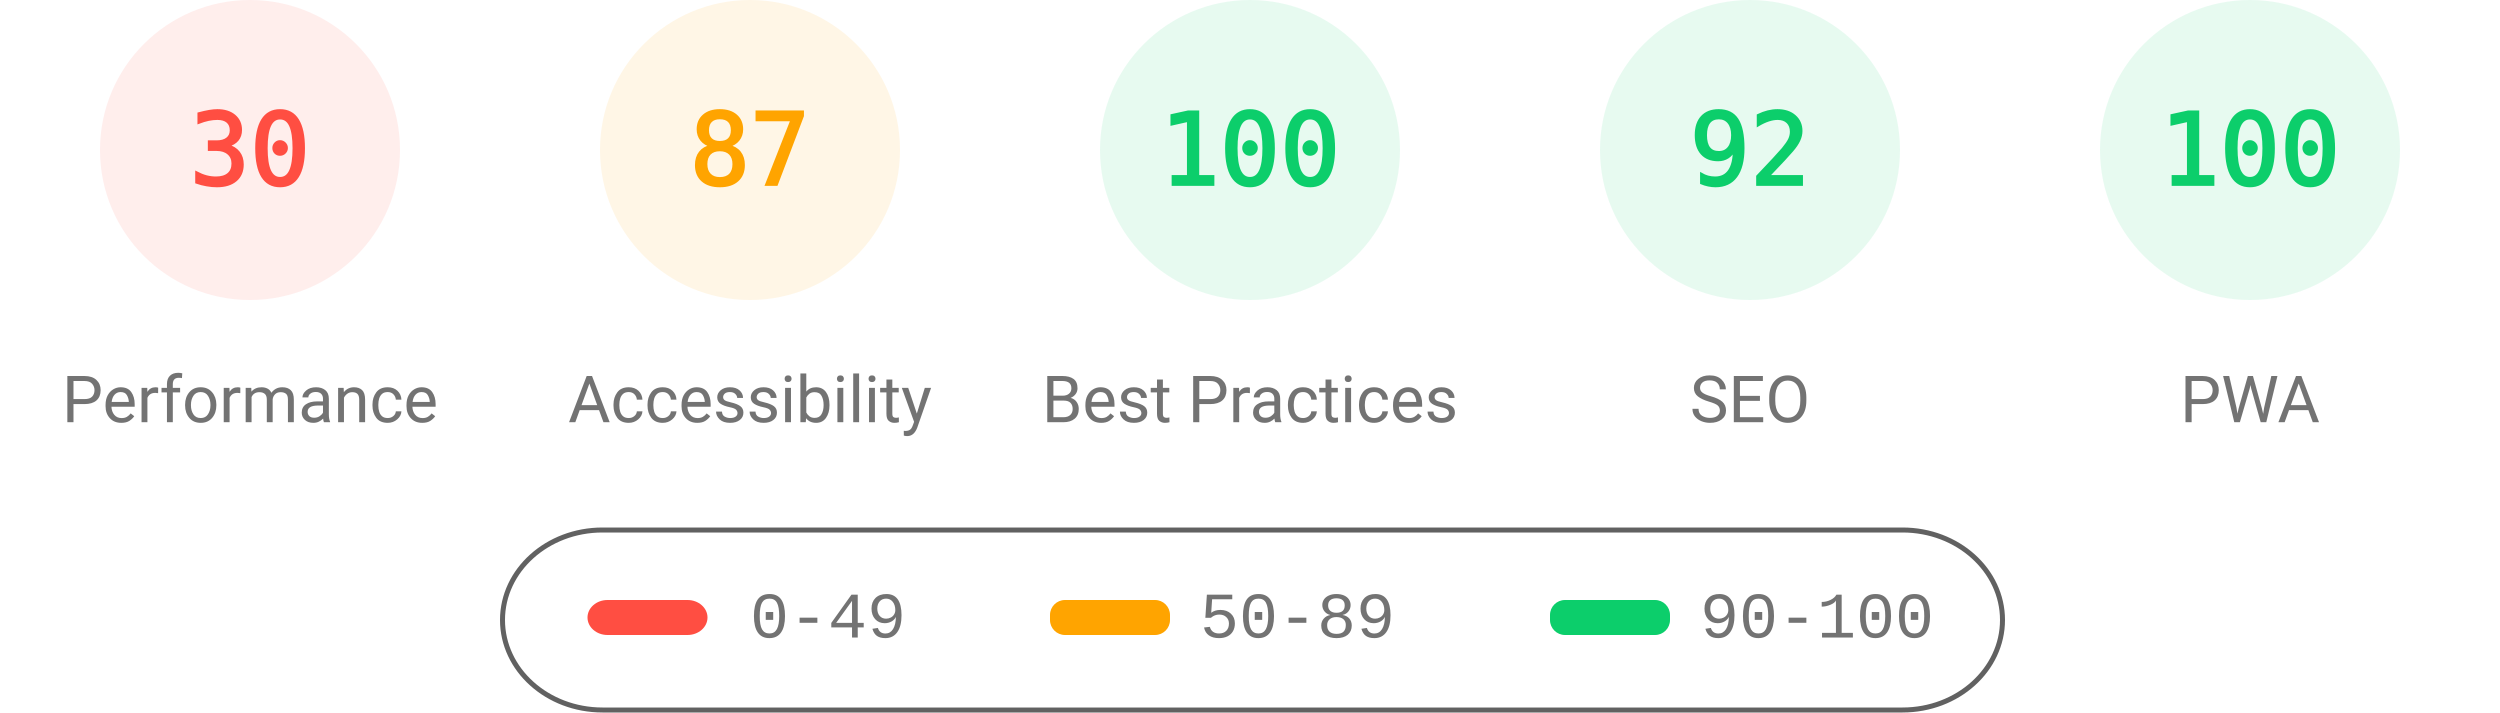
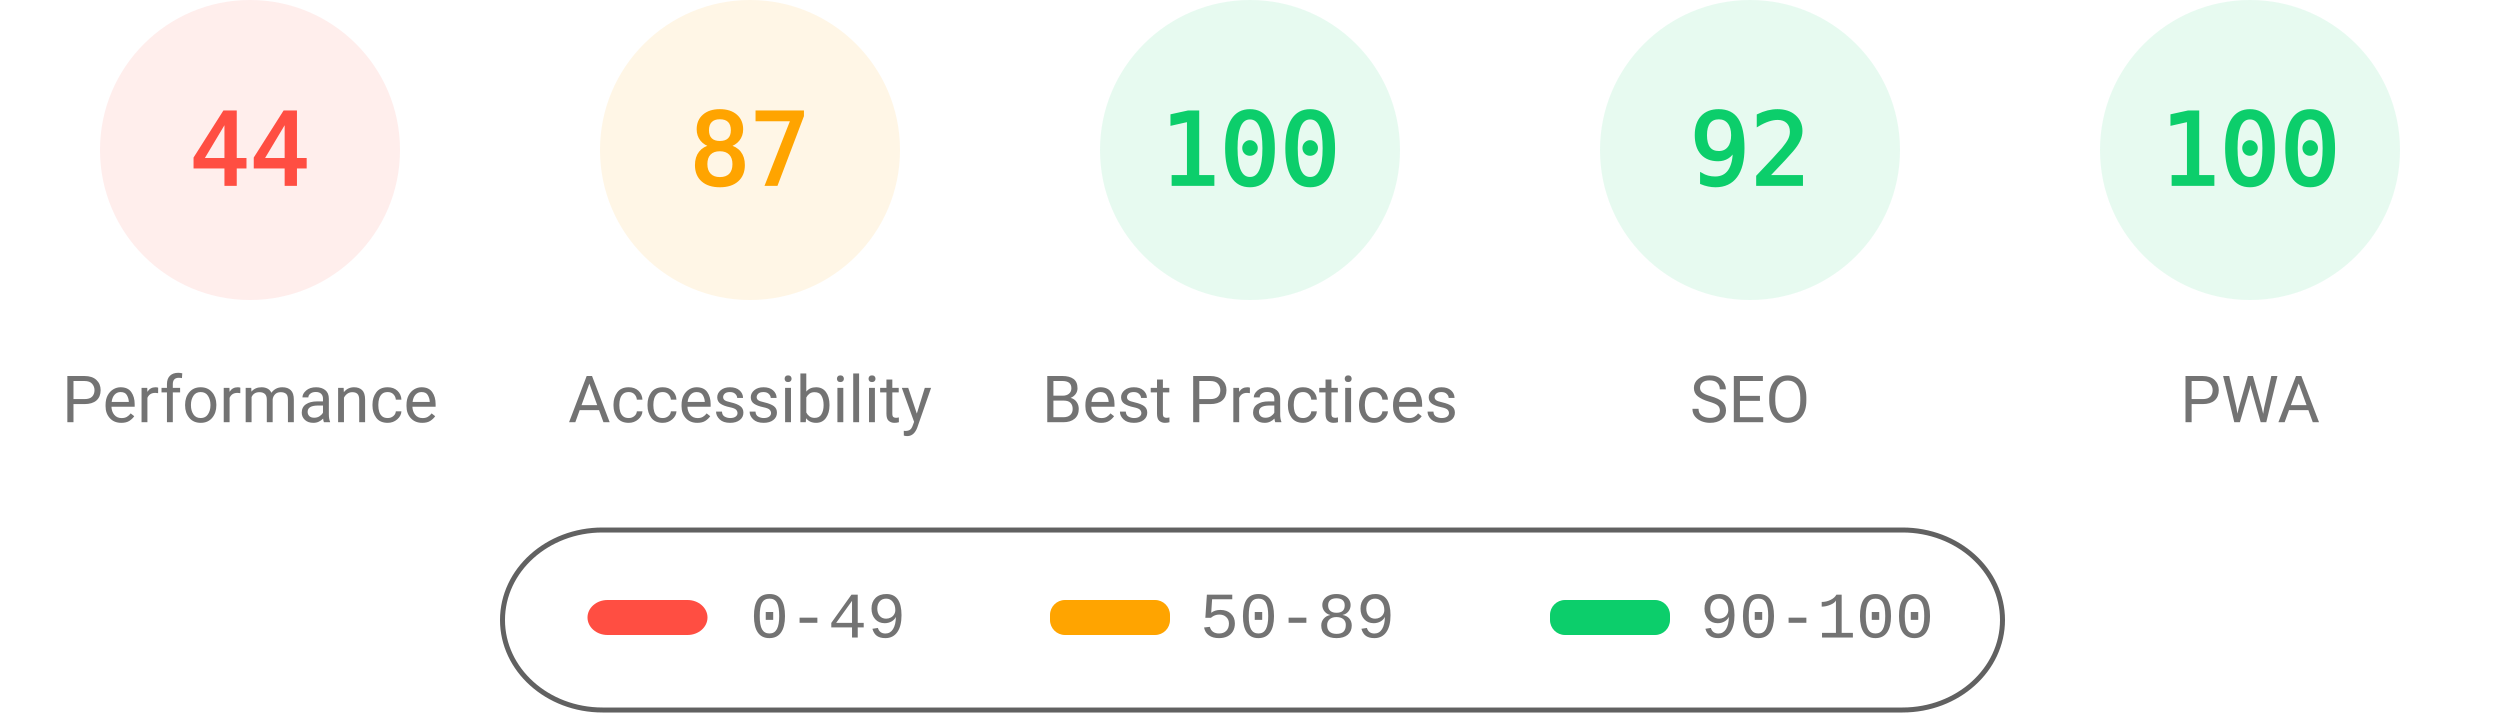
<svg xmlns="http://www.w3.org/2000/svg" fill="none" width="1000" height="285">
  <style>.gauge-base{opacity:.1}.gauge-arc{fill:none;animation-delay:250ms;stroke-linecap:round;transform:rotate(-90deg);transform-origin:100px 60px;animation:load-gauge 1s ease forwards}.guage-text{font-size:40px;font-family:monospace;text-align:center}.guage-red{color:#ff4e42;fill:#ff4e42;stroke:#ff4e42}.guage-orange{color:#ffa400;fill:#ffa400;stroke:#ffa400}.guage-green{color:#0cce6b;fill:#0cce6b;stroke:#0cce6b}.guage-undefined{color:#5c5c5c;fill:#5c5c5c;stroke:#5c5c5c}.guage-title{color:#737373;fill:#737373;stroke:none;font-size:26px;line-height:26px;font-family:Roboto,Halvetica,Arial,sans-serif}@keyframes load-gauge{from{stroke-dasharray:0 352.858}}</style>
  <svg class="guage-div guage-perf guage-red" viewBox="0 0 200 200" width="200" height="200">
    <circle class="gauge-base" r="56" cx="100" cy="60" stroke-width="8" />
-     <circle class="gauge-arc guage-arc-1" r="56" cx="100" cy="60" stroke-width="8" style="stroke-dasharray:105.557,351.858" />
-     <text class="guage-text" x="100" y="60" alignment-baseline="central" dominant-baseline="central" text-anchor="middle">30</text>
+     <circle class="gauge-arc guage-arc-1" r="56" cx="100" cy="60" stroke-width="8" style="stroke-dasharray:154.818,351.858" />
+     <text class="guage-text" x="100" y="60" alignment-baseline="central" dominant-baseline="central" text-anchor="middle">44</text>
    <text class="guage-title" x="100" y="160" alignment-baseline="central" dominant-baseline="central" text-anchor="middle">Performance</text>
  </svg>
  <svg class="guage-div guage-acc guage-orange" viewBox="0 0 200 200" width="200" height="200" x="200">
    <circle class="gauge-base" r="56" cx="100" cy="60" stroke-width="8" />
    <circle class="gauge-arc guage-arc-2" r="56" cx="100" cy="60" stroke-width="8" style="stroke-dasharray:306.116,351.858" />
    <text class="guage-text" x="100" y="60" alignment-baseline="central" dominant-baseline="central" text-anchor="middle">87</text>
    <text class="guage-title" x="100" y="160" alignment-baseline="central" dominant-baseline="central" text-anchor="middle">Accessibility</text>
  </svg>
  <svg class="guage-div guage-best guage-green" viewBox="0 0 200 200" width="200" height="200" x="400">
    <circle class="gauge-base" r="56" cx="100" cy="60" stroke-width="8" />
    <circle class="gauge-arc guage-arc-3" r="56" cx="100" cy="60" stroke-width="8" style="stroke-dasharray:351.858,351.858" />
    <text class="guage-text" x="100" y="60" alignment-baseline="central" dominant-baseline="central" text-anchor="middle">100</text>
    <text class="guage-title" x="100" y="160" alignment-baseline="central" dominant-baseline="central" text-anchor="middle">Best Practices</text>
  </svg>
  <svg class="guage-div guage-seo guage-green" viewBox="0 0 200 200" width="200" height="200" x="600">
    <circle class="gauge-base" r="56" cx="100" cy="60" stroke-width="8" />
    <circle class="gauge-arc guage-arc-4" r="56" cx="100" cy="60" stroke-width="8" style="stroke-dasharray:323.709,351.858" />
    <text class="guage-text" x="100" y="60" alignment-baseline="central" dominant-baseline="central" text-anchor="middle">92</text>
    <text class="guage-title" x="100" y="160" alignment-baseline="central" dominant-baseline="central" text-anchor="middle">SEO</text>
  </svg>
  <svg class="guage-div guage-pwa guage-green" viewBox="0 0 200 200" width="200" height="200" x="800">
    <circle class="gauge-base" r="56" cx="100" cy="60" stroke-width="8" />
    <circle class="gauge-arc guage-arc-4" r="56" cx="100" cy="60" stroke-width="8" style="stroke-dasharray:351.858,351.858" />
    <text class="guage-text" x="100" y="60" alignment-baseline="central" dominant-baseline="central" text-anchor="middle">100</text>
    <text class="guage-title" x="100" y="160" alignment-baseline="central" dominant-baseline="central" text-anchor="middle">PWA</text>
  </svg>
  <svg width="604" height="76" x="200" y="210">
    <path fill="none" id="canvas_background" d="M-1-1h604v80H-1z" />
    <rect fill-opacity="0" stroke="#616161" stroke-width="2" rx="40" id="svg_2" height="72" width="600" y="2" x="1" fill="#000" />
    <rect stroke="#000" rx="8" id="svg_3" height="14" width="48" y="30" x="35" stroke-opacity="null" stroke-width="0" fill="#ff4e42" />
    <rect stroke="#000" rx="6" id="svg_4" height="14" width="48" y="30" x="220" stroke-opacity="null" stroke-width="0" fill="#ffa400" />
    <rect stroke="#000" rx="6" id="svg_5" height="14" width="48" y="30" x="420" stroke-opacity="null" stroke-width="0" fill="#0cce6b" />
    <text xml:space="preserve" text-anchor="start" font-family="'Courier New', Courier, monospace" font-size="26" id="svg_6" y="45" x="100" stroke-opacity="null" stroke-width="0" stroke="#000" fill="#737373">0-49</text>
    <text xml:space="preserve" text-anchor="start" font-family="'Courier New', Courier, monospace" font-size="26" id="svg_7" y="45" x="280" stroke-opacity="null" stroke-width="0" stroke="#000" fill="#737373">50-89</text>
    <text xml:space="preserve" text-anchor="start" font-family="'Courier New', Courier, monospace" font-size="26" id="svg_8" y="45" x="480" stroke-opacity="null" stroke-width="0" stroke="#000" fill="#737373">90-100</text>
  </svg>
</svg>
